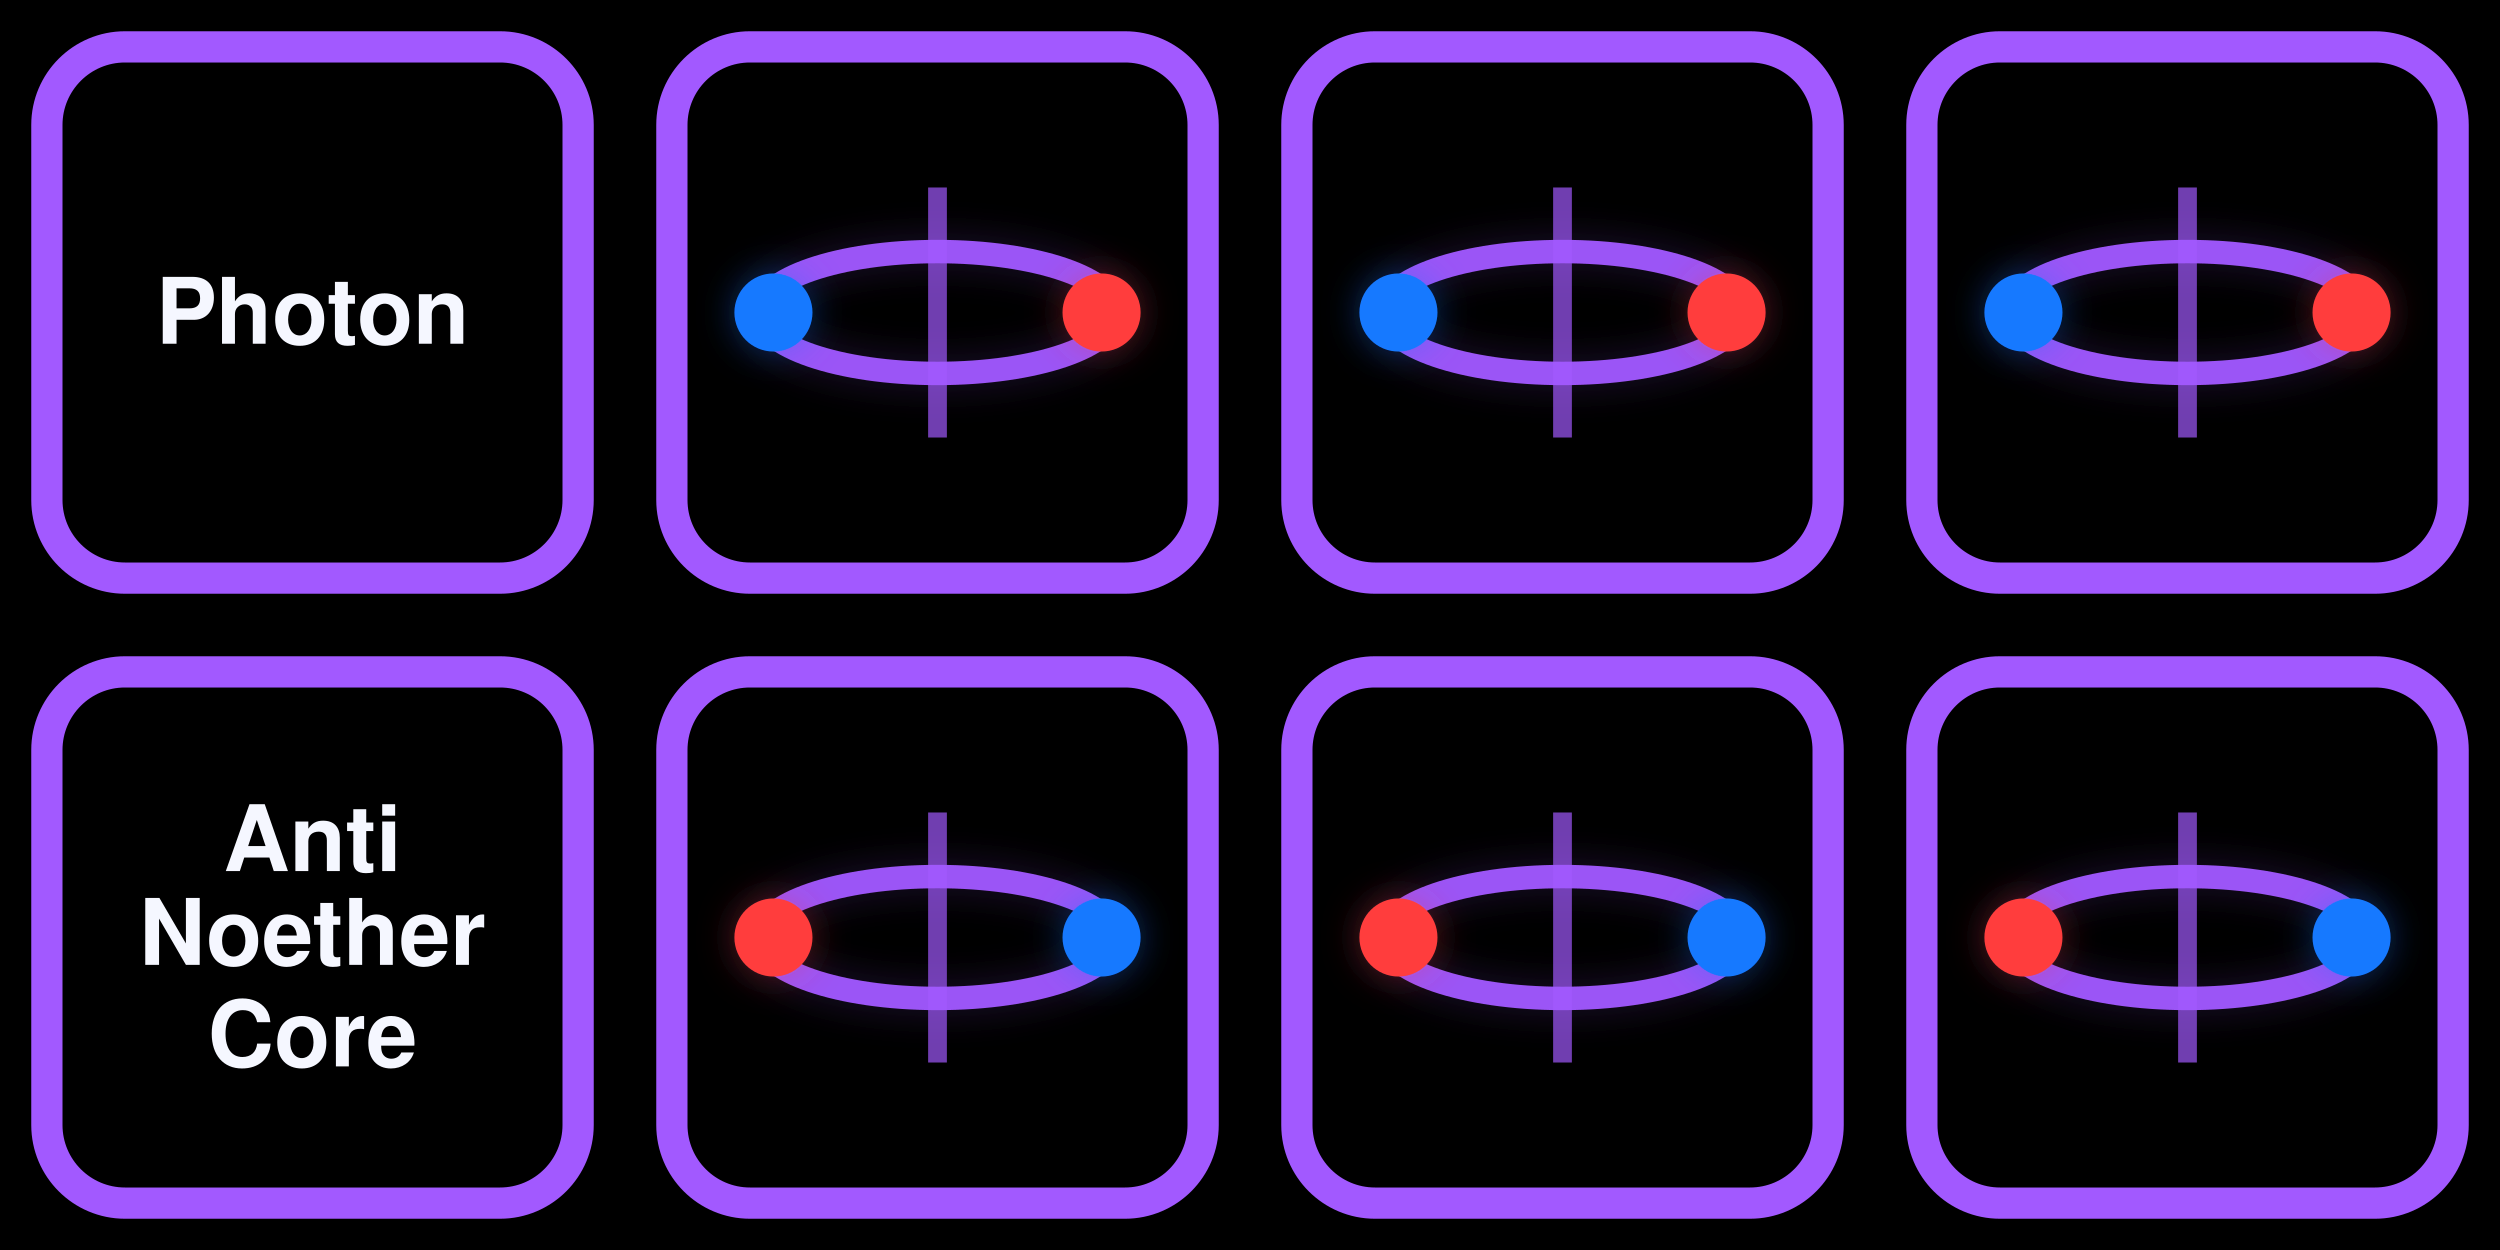
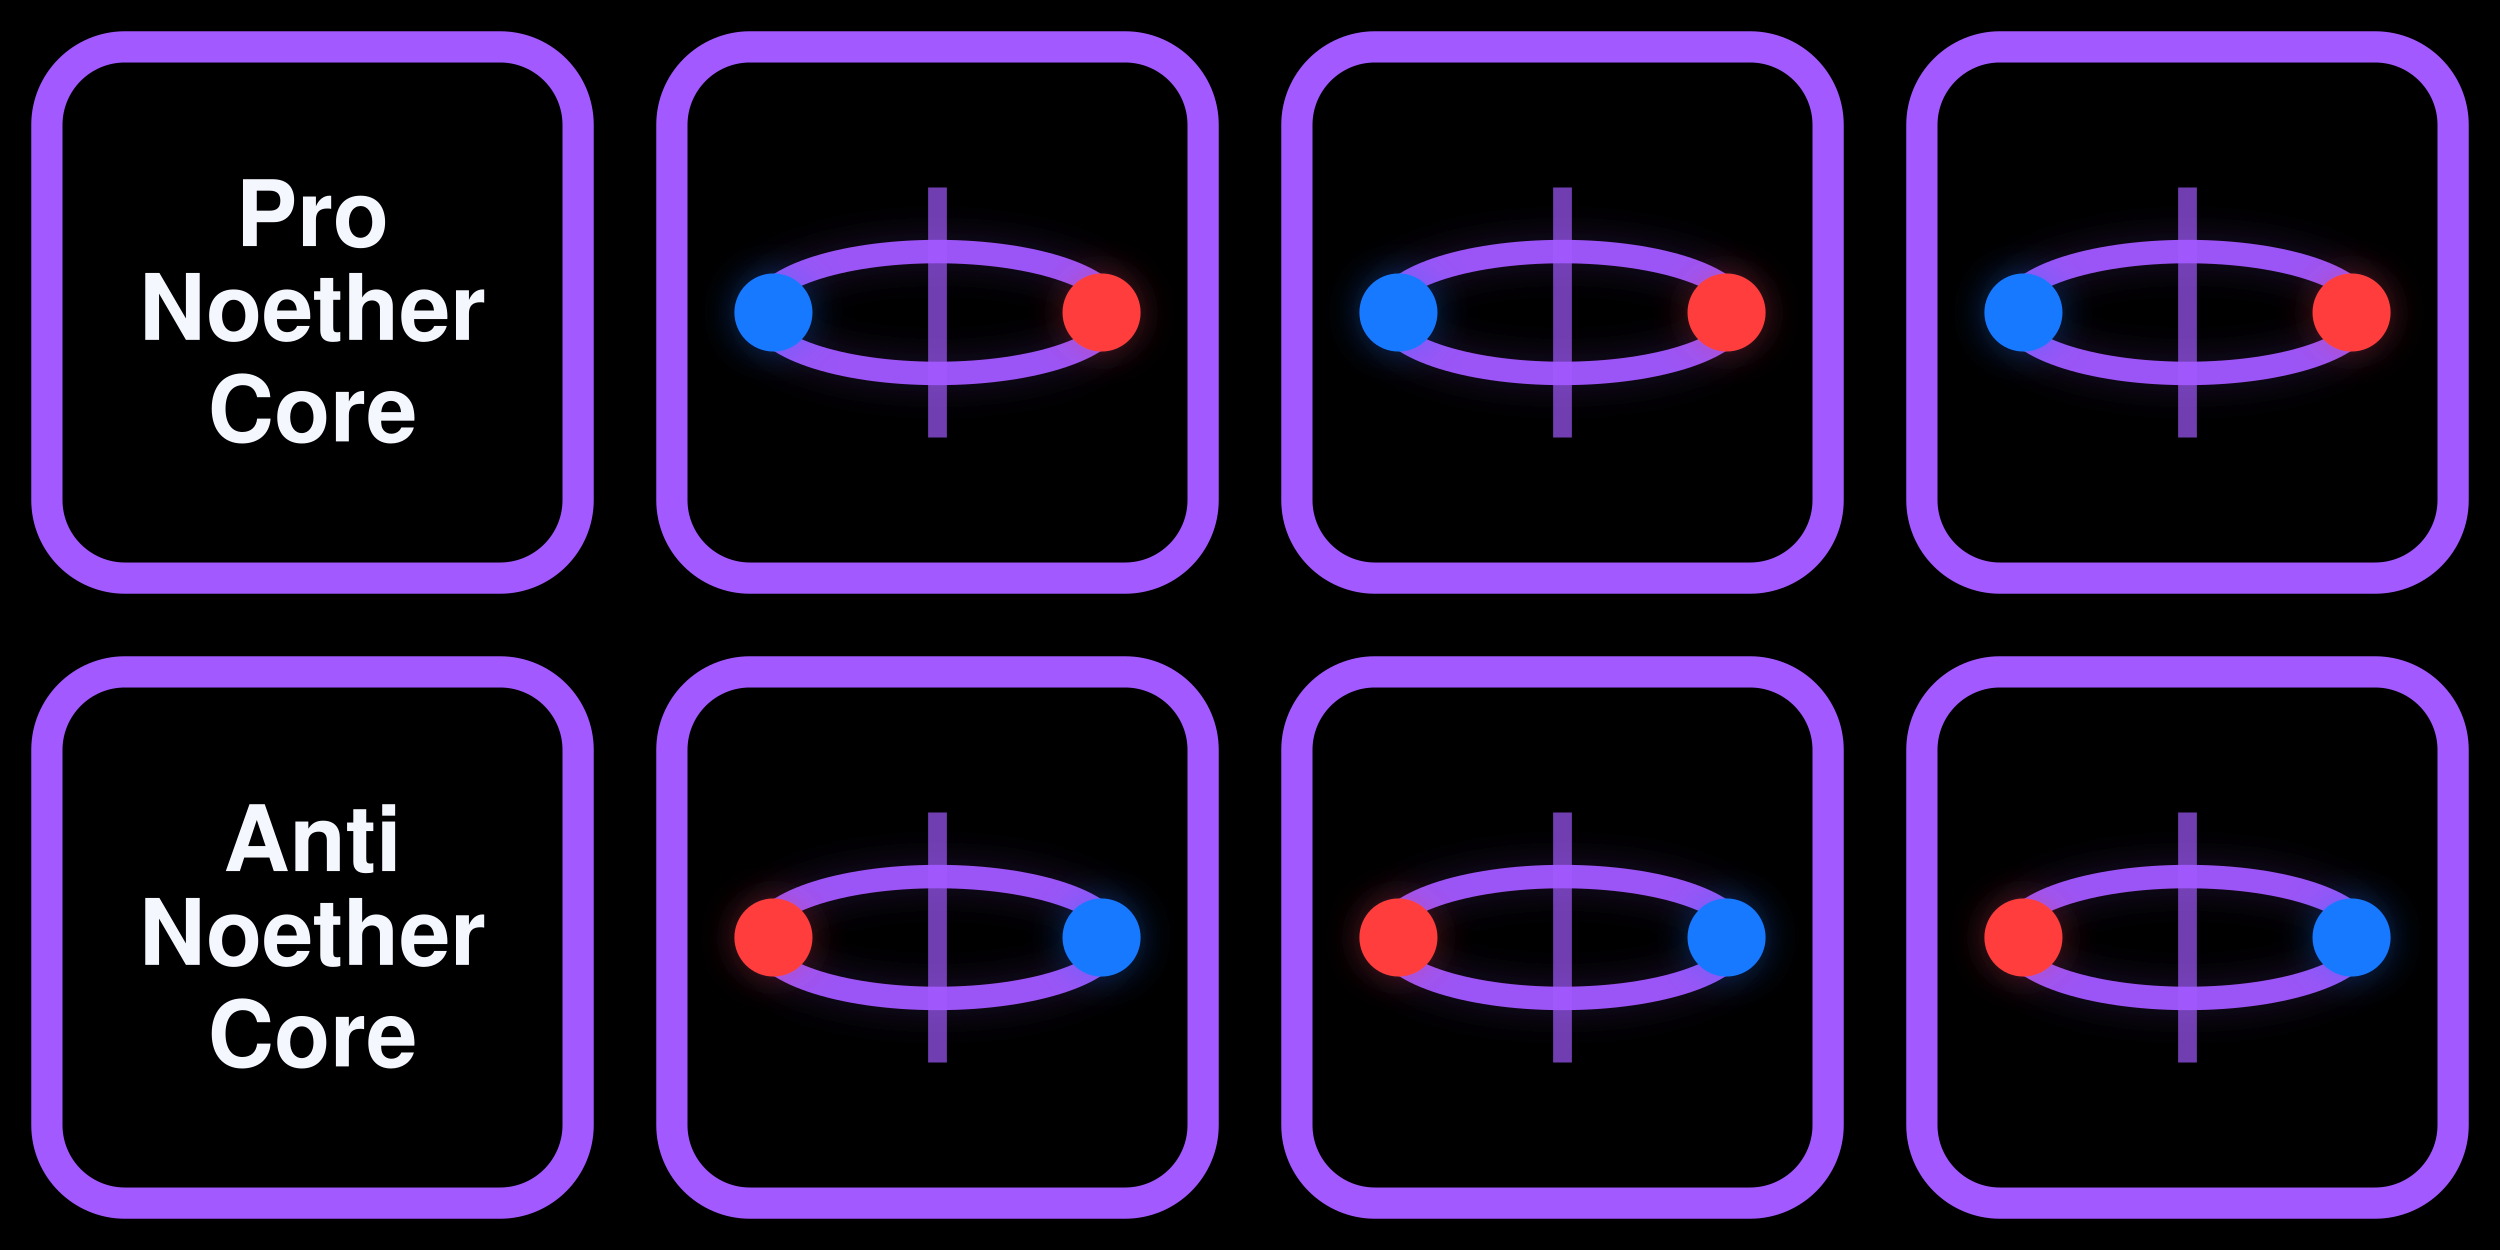
<svg xmlns="http://www.w3.org/2000/svg" viewBox="0 0 320 160" role="img" aria-labelledby="title desc">
  <g transform="translate(0.00 0.00)">
    <rect width="80" height="80" fill="#000000" />
    <rect x="6.00" y="6.00" width="68.00" height="68.00" rx="10.00" fill="none" stroke="#a259ff" stroke-width="4.00" />
-     <text x="40.00" y="44.00" fill="#f5f7ff" font-family="'Helvetica Neue', Helvetica, Arial, sans-serif" font-size="11.75" font-weight="700" text-anchor="middle">Photon</text>
+     <text x="40.00" y="31.50" fill="#f5f7ff" font-family="'Helvetica Neue', Helvetica, Arial, sans-serif" font-size="11.75" font-weight="700" text-anchor="middle">Pro</text>
+     <text x="40.00" y="43.50" fill="#f5f7ff" font-family="'Helvetica Neue', Helvetica, Arial, sans-serif" font-size="11.75" font-weight="700" text-anchor="middle">Noether</text>
+     <text x="40.00" y="56.50" fill="#f5f7ff" font-family="'Helvetica Neue', Helvetica, Arial, sans-serif" font-size="11.75" font-weight="700" text-anchor="middle">Core</text>
  </g>
  <g transform="translate(80.00 0.00)">
    <rect width="80" height="80" fill="#000000" />
    <rect x="6.00" y="6.00" width="68.00" height="68.00" rx="10.00" fill="none" stroke="#a259ff" stroke-width="4.00" />
    <svg x="4.00" y="4.00" width="72.00" height="72.00" viewBox="0 0 120 120" aria-hidden="true">
      <ellipse cx="60.00" cy="60.00" rx="38.00" ry="13.00" fill="none" stroke="rgba(162, 89, 255, 0.96)" stroke-width="5.00" style="filter:drop-shadow(0 0 4px rgba(162, 89, 255, 0.22))" />
      <line x1="60.00" y1="33.33" x2="60.00" y2="86.67" fill="none" stroke="rgba(162, 89, 255, 0.82)" stroke-width="4.00" stroke-linecap="butt" opacity="0.84" />
      <circle cx="25.00" cy="60.00" r="8.33" fill="#1879ff" vector-effect="non-scaling-stroke" style="filter:drop-shadow(0 0 4px rgba(24, 121, 255, 0.34))" />
      <circle cx="95.00" cy="60.00" r="8.33" fill="#ff3d3d" vector-effect="non-scaling-stroke" style="filter:drop-shadow(0 0 4px rgba(255, 61, 61, 0.32))" />
    </svg>
  </g>
  <g transform="translate(160.00 0.00)">
    <rect width="80" height="80" fill="#000000" />
    <rect x="6.00" y="6.00" width="68.00" height="68.00" rx="10.00" fill="none" stroke="#a259ff" stroke-width="4.00" />
    <svg x="4.00" y="4.00" width="72.00" height="72.00" viewBox="0 0 120 120" aria-hidden="true">
      <ellipse cx="60.00" cy="60.00" rx="38.00" ry="13.00" fill="none" stroke="rgba(162, 89, 255, 0.96)" stroke-width="5.00" style="filter:drop-shadow(0 0 4px rgba(162, 89, 255, 0.22))" />
      <line x1="60.00" y1="33.33" x2="60.00" y2="86.67" fill="none" stroke="rgba(162, 89, 255, 0.82)" stroke-width="4.00" stroke-linecap="butt" opacity="0.84" />
      <circle cx="25.00" cy="60.00" r="8.33" fill="#1879ff" vector-effect="non-scaling-stroke" style="filter:drop-shadow(0 0 4px rgba(24, 121, 255, 0.34))" />
      <circle cx="95.00" cy="60.00" r="8.33" fill="#ff3d3d" vector-effect="non-scaling-stroke" style="filter:drop-shadow(0 0 4px rgba(255, 61, 61, 0.32))" />
    </svg>
  </g>
  <g transform="translate(240.00 0.00)">
    <rect width="80" height="80" fill="#000000" />
    <rect x="6.00" y="6.00" width="68.00" height="68.00" rx="10.00" fill="none" stroke="#a259ff" stroke-width="4.00" />
    <svg x="4.00" y="4.00" width="72.00" height="72.00" viewBox="0 0 120 120" aria-hidden="true">
      <ellipse cx="60.00" cy="60.00" rx="38.00" ry="13.00" fill="none" stroke="rgba(162, 89, 255, 0.96)" stroke-width="5.00" style="filter:drop-shadow(0 0 4px rgba(162, 89, 255, 0.22))" />
      <line x1="60.00" y1="33.33" x2="60.00" y2="86.67" fill="none" stroke="rgba(162, 89, 255, 0.82)" stroke-width="4.00" stroke-linecap="butt" opacity="0.84" />
      <circle cx="25.00" cy="60.00" r="8.33" fill="#1879ff" vector-effect="non-scaling-stroke" style="filter:drop-shadow(0 0 4px rgba(24, 121, 255, 0.34))" />
      <circle cx="95.00" cy="60.00" r="8.33" fill="#ff3d3d" vector-effect="non-scaling-stroke" style="filter:drop-shadow(0 0 4px rgba(255, 61, 61, 0.32))" />
    </svg>
  </g>
  <g transform="translate(0.00 80.00)">
    <rect width="80" height="80" fill="#000000" />
    <rect x="6.00" y="6.00" width="68.00" height="68.00" rx="10.00" fill="none" stroke="#a259ff" stroke-width="4.00" />
    <text x="40.00" y="31.50" fill="#f5f7ff" font-family="'Helvetica Neue', Helvetica, Arial, sans-serif" font-size="11.75" font-weight="700" text-anchor="middle">Anti</text>
    <text x="40.00" y="43.50" fill="#f5f7ff" font-family="'Helvetica Neue', Helvetica, Arial, sans-serif" font-size="11.75" font-weight="700" text-anchor="middle">Noether</text>
    <text x="40.00" y="56.50" fill="#f5f7ff" font-family="'Helvetica Neue', Helvetica, Arial, sans-serif" font-size="11.75" font-weight="700" text-anchor="middle">Core</text>
  </g>
  <g transform="translate(80.00 80.00)">
    <rect width="80" height="80" fill="#000000" />
    <rect x="6.00" y="6.00" width="68.00" height="68.00" rx="10.00" fill="none" stroke="#a259ff" stroke-width="4.00" />
    <svg x="4.00" y="4.00" width="72.00" height="72.00" viewBox="0 0 120 120" aria-hidden="true">
      <ellipse cx="60.00" cy="60.00" rx="38.00" ry="13.00" fill="none" stroke="rgba(162, 89, 255, 0.96)" stroke-width="5.00" style="filter:drop-shadow(0 0 4px rgba(162, 89, 255, 0.22))" />
      <line x1="60.00" y1="33.33" x2="60.00" y2="86.67" fill="none" stroke="rgba(162, 89, 255, 0.82)" stroke-width="4.00" stroke-linecap="butt" opacity="0.84" />
      <circle cx="25.00" cy="60.00" r="8.33" fill="#ff3d3d" vector-effect="non-scaling-stroke" style="filter:drop-shadow(0 0 4px rgba(255, 61, 61, 0.32))" />
      <circle cx="95.00" cy="60.00" r="8.33" fill="#1879ff" vector-effect="non-scaling-stroke" style="filter:drop-shadow(0 0 4px rgba(24, 121, 255, 0.34))" />
    </svg>
  </g>
  <g transform="translate(160.00 80.00)">
    <rect width="80" height="80" fill="#000000" />
    <rect x="6.00" y="6.00" width="68.00" height="68.00" rx="10.00" fill="none" stroke="#a259ff" stroke-width="4.00" />
    <svg x="4.00" y="4.00" width="72.00" height="72.00" viewBox="0 0 120 120" aria-hidden="true">
      <ellipse cx="60.00" cy="60.00" rx="38.00" ry="13.00" fill="none" stroke="rgba(162, 89, 255, 0.96)" stroke-width="5.00" style="filter:drop-shadow(0 0 4px rgba(162, 89, 255, 0.22))" />
      <line x1="60.00" y1="33.33" x2="60.00" y2="86.67" fill="none" stroke="rgba(162, 89, 255, 0.82)" stroke-width="4.00" stroke-linecap="butt" opacity="0.84" />
      <circle cx="25.00" cy="60.00" r="8.33" fill="#ff3d3d" vector-effect="non-scaling-stroke" style="filter:drop-shadow(0 0 4px rgba(255, 61, 61, 0.32))" />
      <circle cx="95.00" cy="60.00" r="8.33" fill="#1879ff" vector-effect="non-scaling-stroke" style="filter:drop-shadow(0 0 4px rgba(24, 121, 255, 0.34))" />
    </svg>
  </g>
  <g transform="translate(240.00 80.00)">
    <rect width="80" height="80" fill="#000000" />
    <rect x="6.00" y="6.00" width="68.00" height="68.00" rx="10.00" fill="none" stroke="#a259ff" stroke-width="4.00" />
    <svg x="4.00" y="4.00" width="72.00" height="72.00" viewBox="0 0 120 120" aria-hidden="true">
      <ellipse cx="60.00" cy="60.00" rx="38.00" ry="13.00" fill="none" stroke="rgba(162, 89, 255, 0.96)" stroke-width="5.00" style="filter:drop-shadow(0 0 4px rgba(162, 89, 255, 0.22))" />
      <line x1="60.00" y1="33.33" x2="60.00" y2="86.67" fill="none" stroke="rgba(162, 89, 255, 0.82)" stroke-width="4.00" stroke-linecap="butt" opacity="0.84" />
      <circle cx="25.00" cy="60.00" r="8.33" fill="#ff3d3d" vector-effect="non-scaling-stroke" style="filter:drop-shadow(0 0 4px rgba(255, 61, 61, 0.32))" />
      <circle cx="95.00" cy="60.00" r="8.33" fill="#1879ff" vector-effect="non-scaling-stroke" style="filter:drop-shadow(0 0 4px rgba(24, 121, 255, 0.34))" />
    </svg>
  </g>
</svg>
